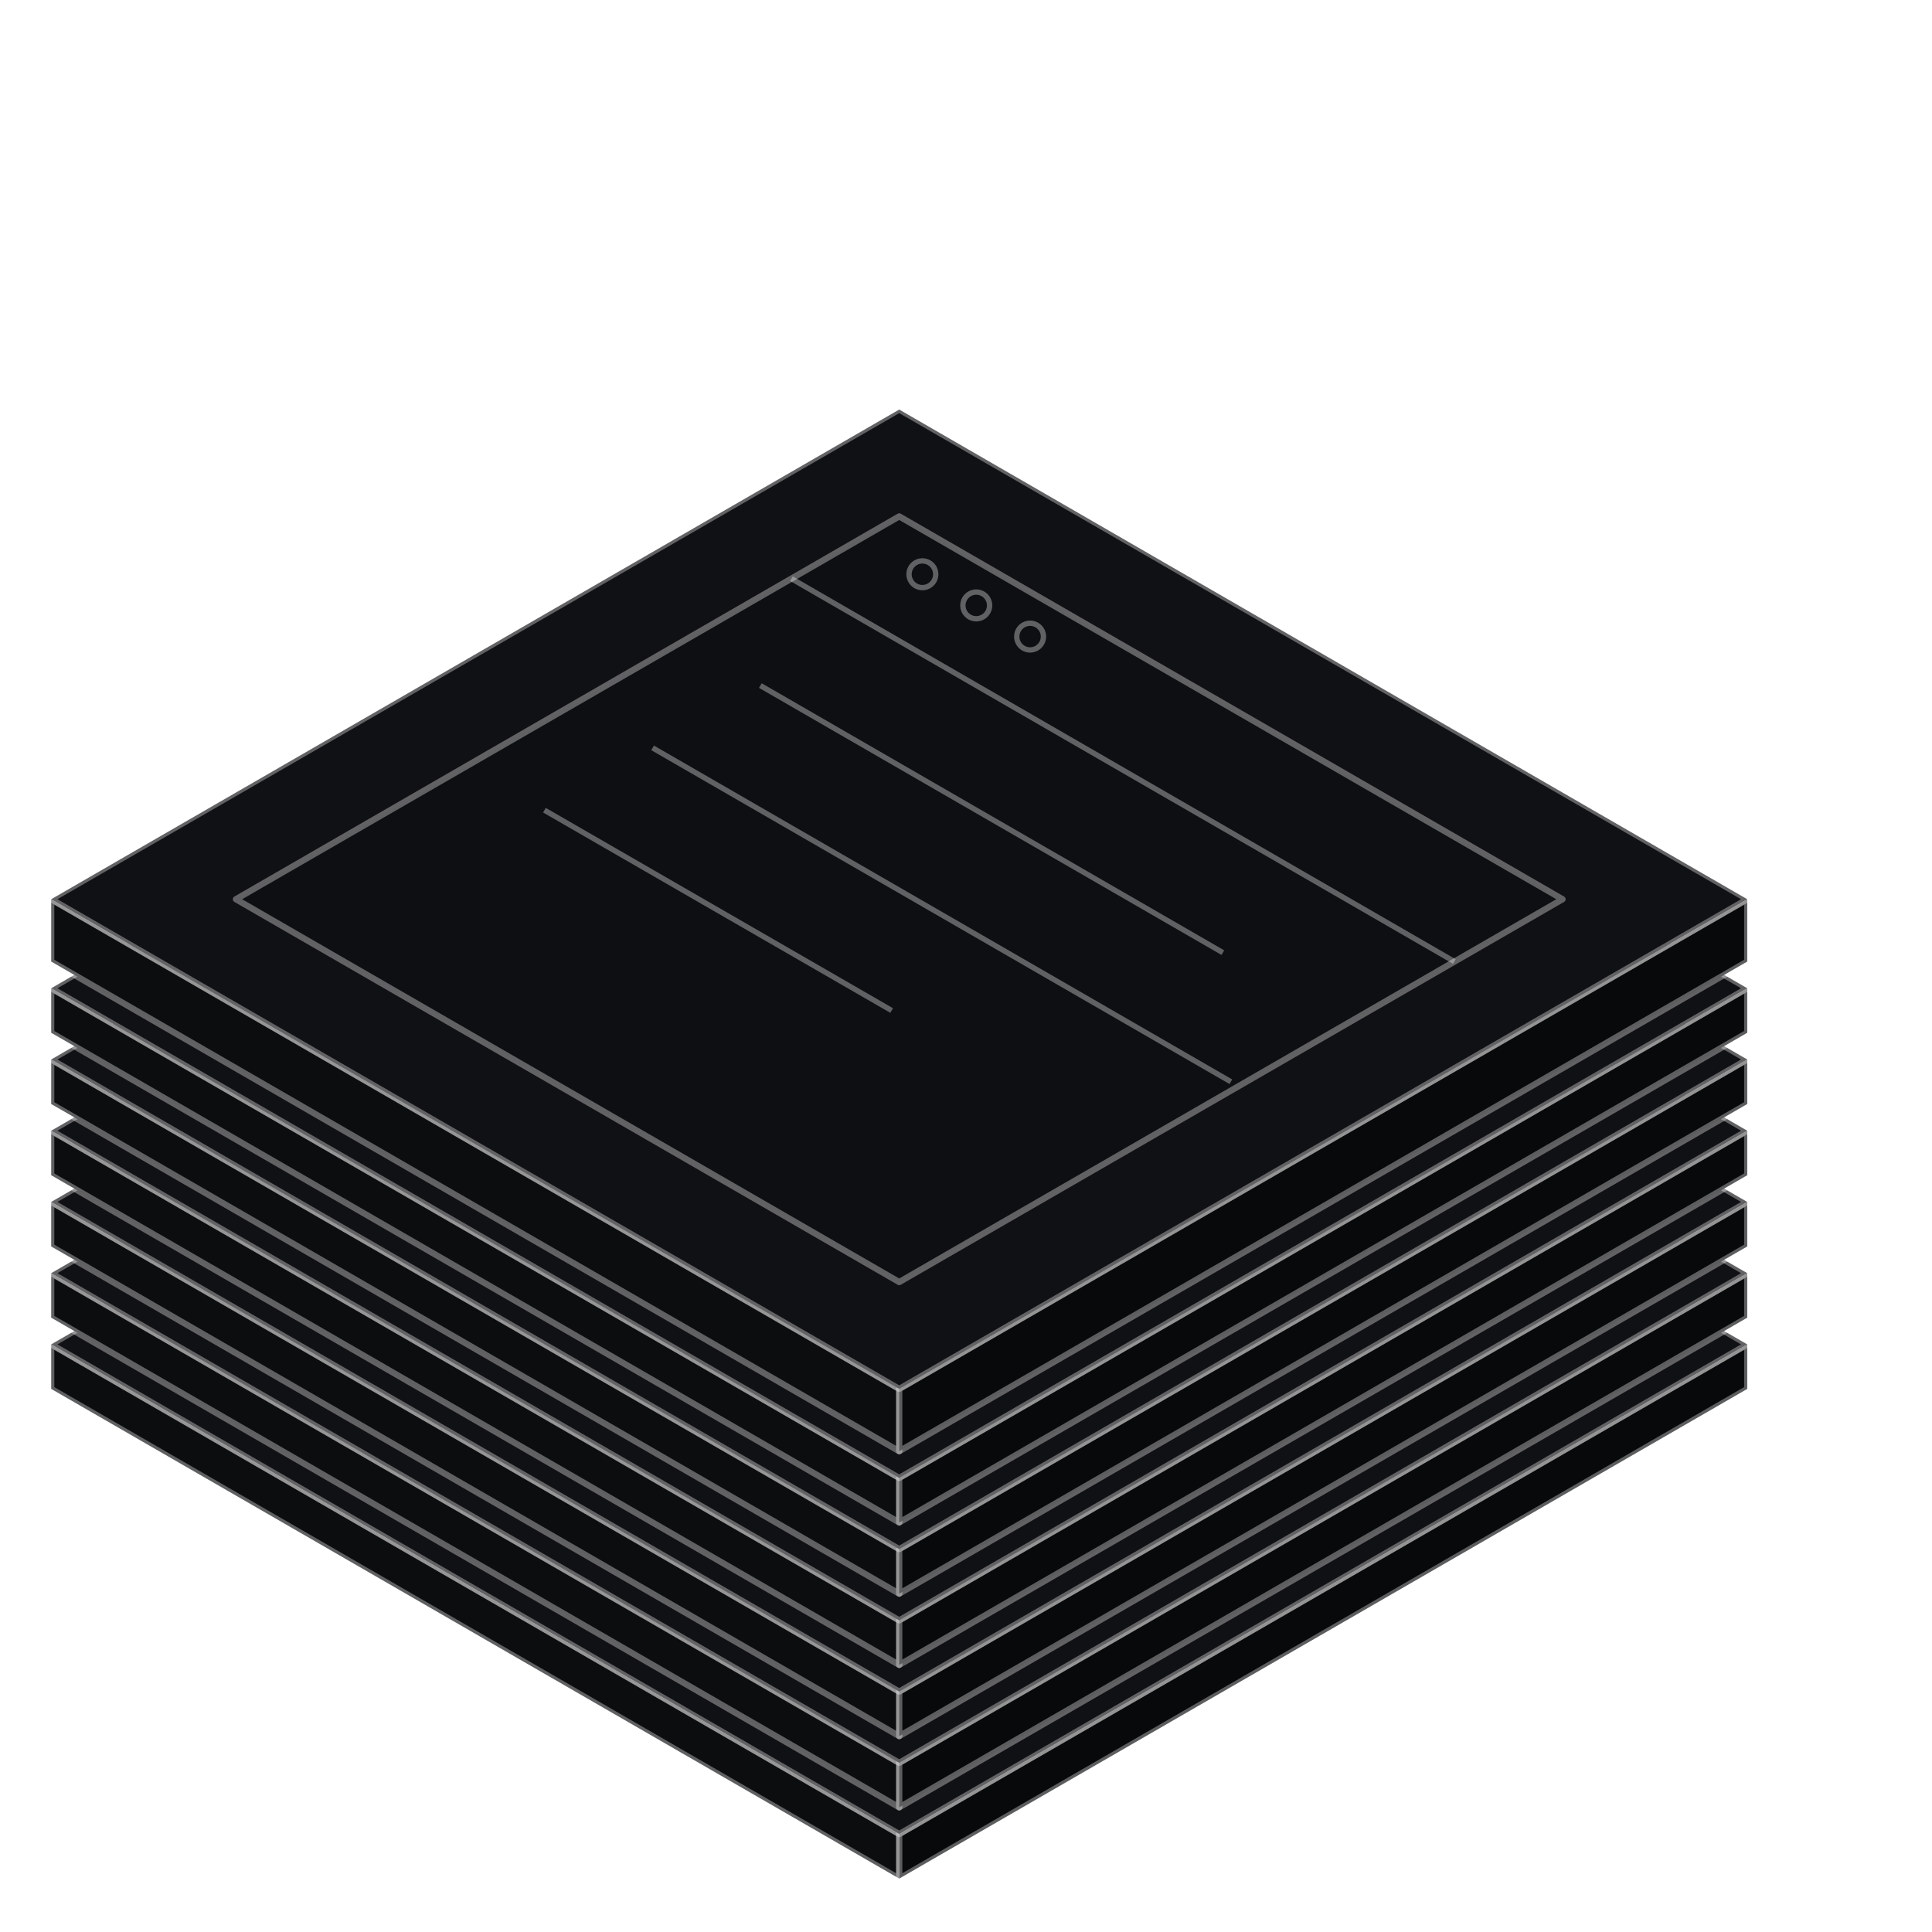
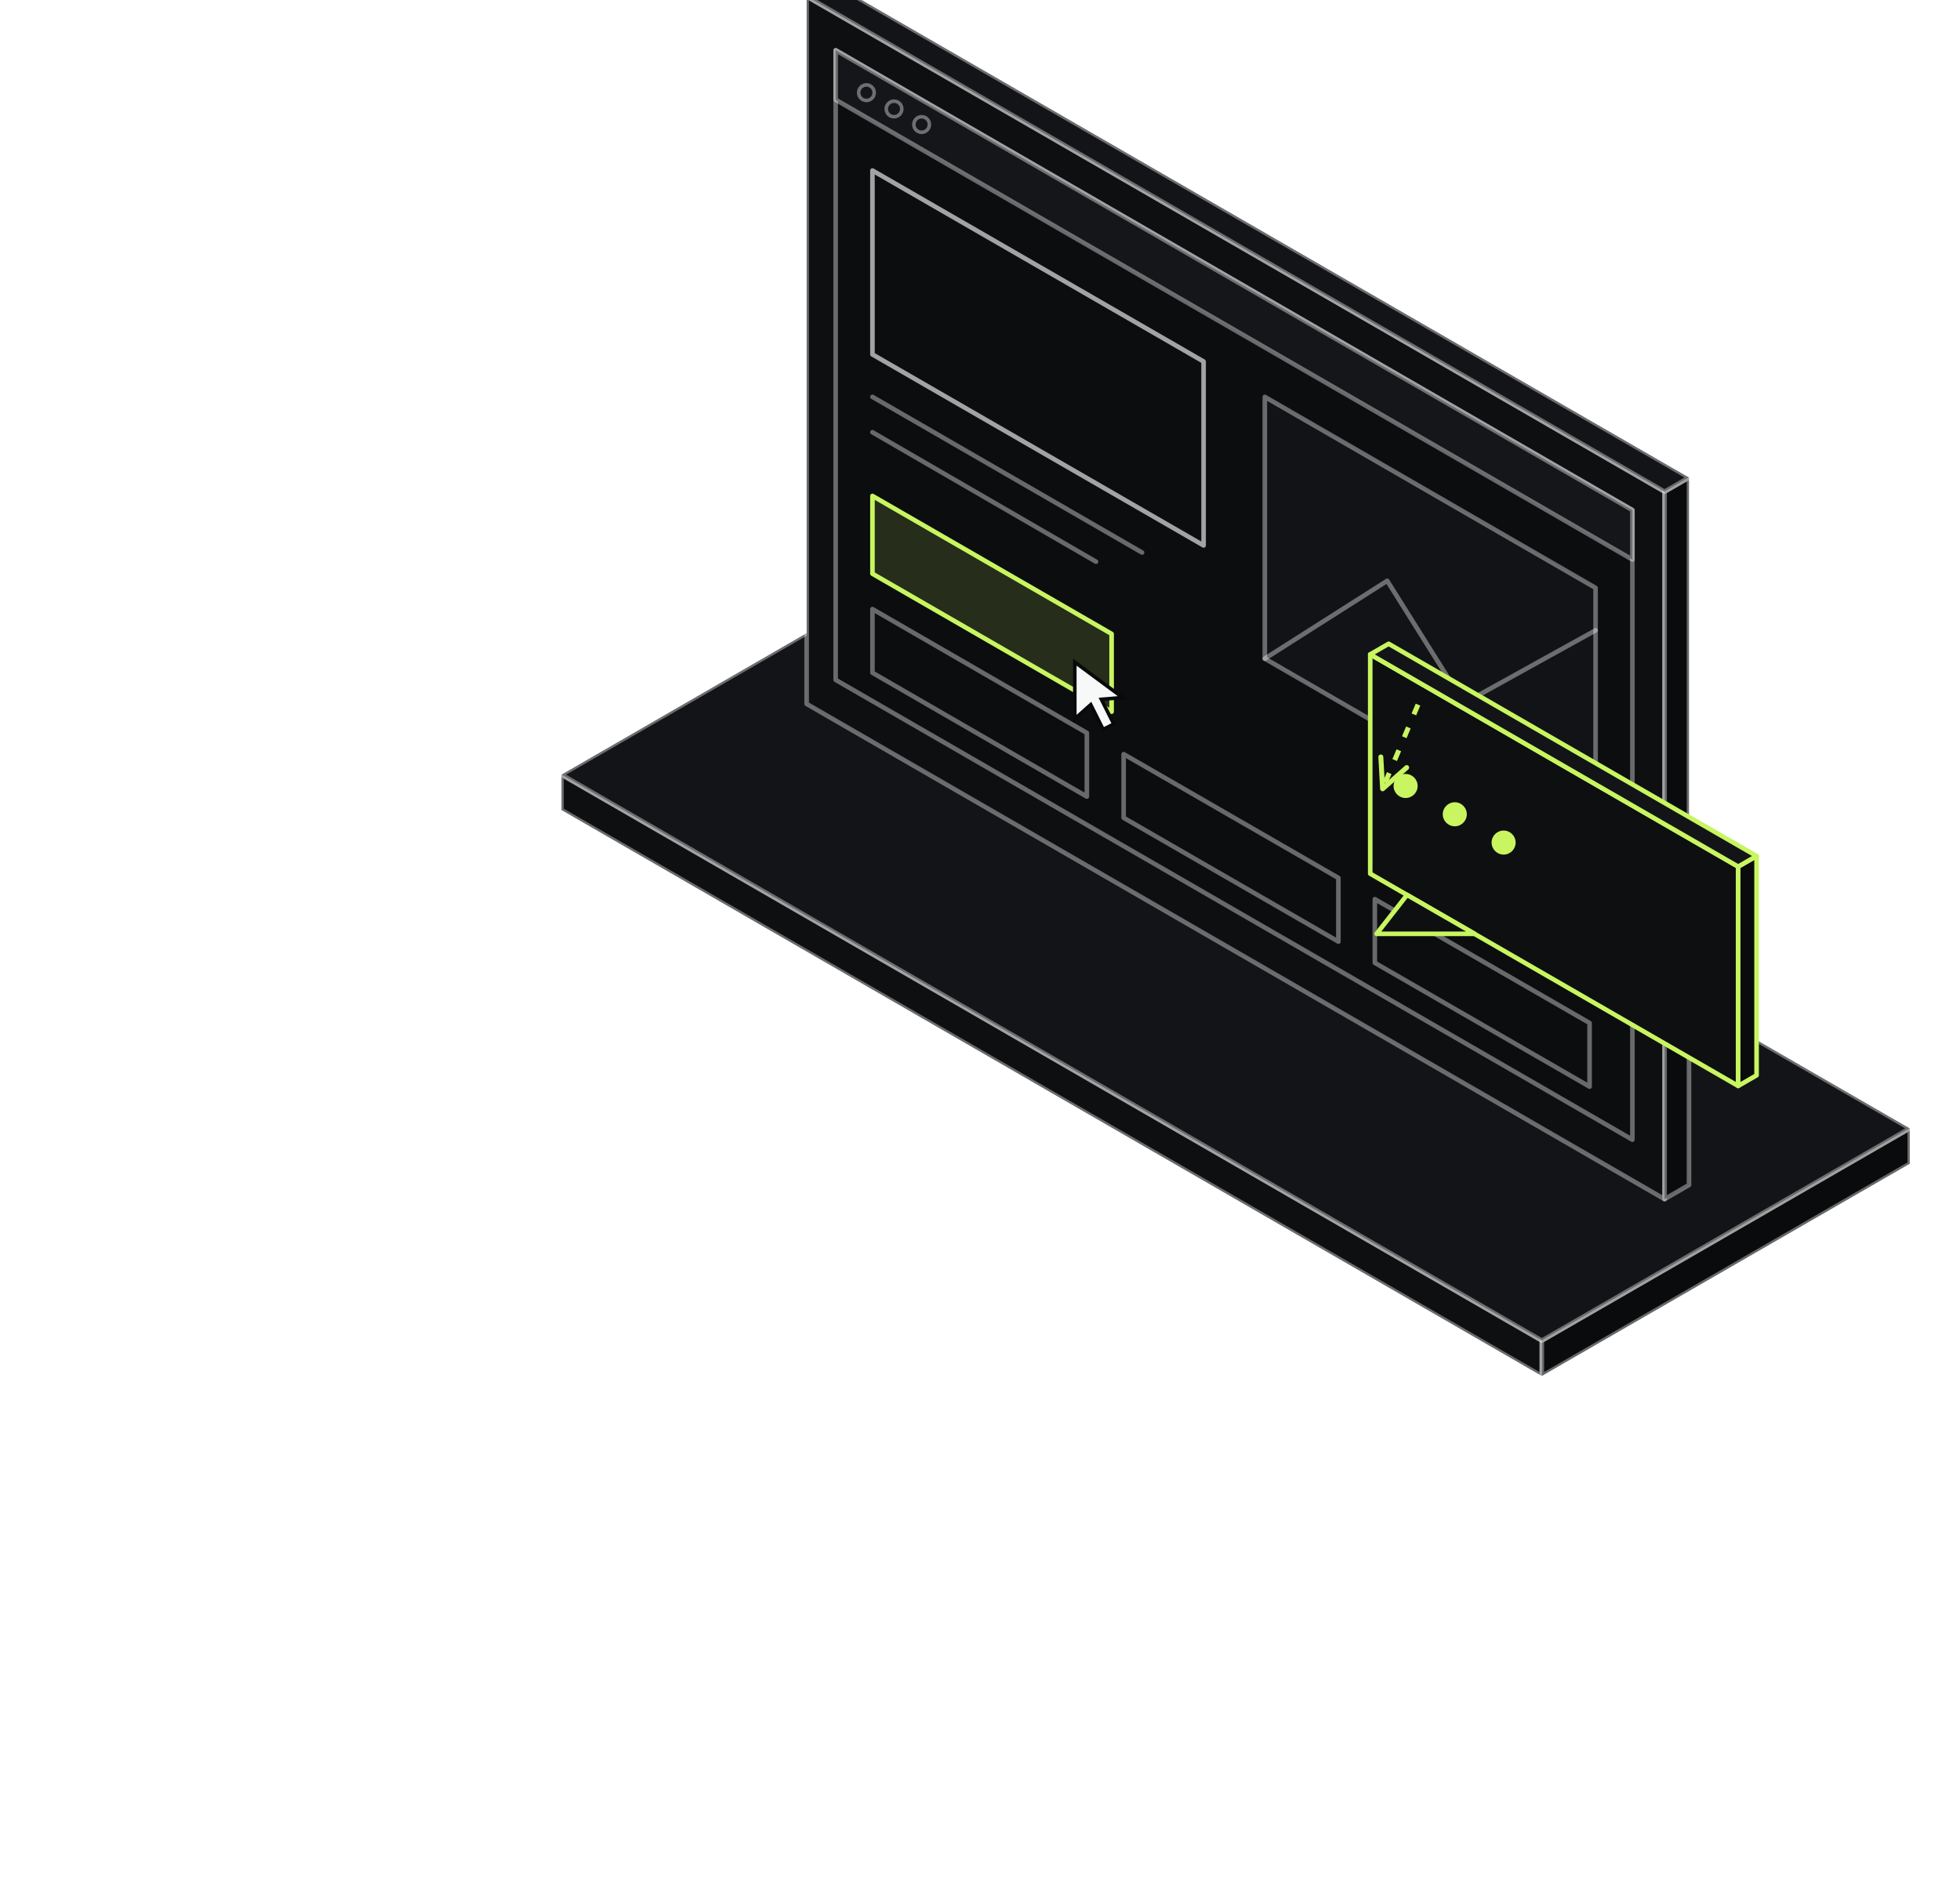
- <svg xmlns="http://www.w3.org/2000/svg" viewBox="-202 -202 434 434" fill="none" aria-hidden="true">
-   <path d="M -190.5 110.0 L 0.0 220.0 L 0.0 210.0 L -190.5 100.0 Z" fill="#0c0d0f" stroke="rgba(255,255,255,.34)" stroke-width="1.4" stroke-linejoin="round" />
-   <path d="M 190.5 110.0 L 0.0 220.0 L 0.0 210.0 L 190.5 100.0 Z" fill="#08090a" stroke="rgba(255,255,255,.34)" stroke-width="1.4" stroke-linejoin="round" />
-   <path d="M 0.0 -10.0 L 190.5 100.0 L 0.0 210.0 L -190.5 100.0 Z" fill="#101114" stroke="rgba(255,255,255,.34)" stroke-width="1.4" stroke-linejoin="round" />
-   <path d="M -190.5 94.0 L 0.0 204.0 L 0.0 194.0 L -190.5 84.0 Z" fill="#0c0d0f" stroke="rgba(255,255,255,.34)" stroke-width="1.4" stroke-linejoin="round" />
-   <path d="M 190.5 94.0 L 0.0 204.0 L 0.0 194.0 L 190.5 84.0 Z" fill="#08090a" stroke="rgba(255,255,255,.34)" stroke-width="1.4" stroke-linejoin="round" />
-   <path d="M 0.0 -26.0 L 190.5 84.0 L 0.0 194.0 L -190.5 84.0 Z" fill="#101114" stroke="rgba(255,255,255,.34)" stroke-width="1.4" stroke-linejoin="round" />
-   <path d="M -190.5 78.0 L 0.0 188.0 L 0.0 178.0 L -190.5 68.0 Z" fill="#0c0d0f" stroke="rgba(255,255,255,.34)" stroke-width="1.4" stroke-linejoin="round" />
-   <path d="M 190.5 78.0 L 0.0 188.0 L 0.0 178.0 L 190.5 68.0 Z" fill="#08090a" stroke="rgba(255,255,255,.34)" stroke-width="1.4" stroke-linejoin="round" />
-   <path d="M 0.0 -42.0 L 190.5 68.0 L 0.0 178.0 L -190.5 68.0 Z" fill="#101114" stroke="rgba(255,255,255,.34)" stroke-width="1.4" stroke-linejoin="round" />
-   <path d="M -190.5 62.0 L 0.0 172.0 L 0.0 162.0 L -190.5 52.0 Z" fill="#0c0d0f" stroke="rgba(255,255,255,.34)" stroke-width="1.4" stroke-linejoin="round" />
-   <path d="M 190.5 62.0 L 0.0 172.0 L 0.0 162.0 L 190.5 52.0 Z" fill="#08090a" stroke="rgba(255,255,255,.34)" stroke-width="1.4" stroke-linejoin="round" />
-   <path d="M 0.0 -58.0 L 190.5 52.0 L 0.0 162.0 L -190.5 52.0 Z" fill="#101114" stroke="rgba(255,255,255,.34)" stroke-width="1.4" stroke-linejoin="round" />
-   <path d="M -190.5 46.0 L 0.0 156.0 L 0.0 146.0 L -190.5 36.0 Z" fill="#0c0d0f" stroke="rgba(255,255,255,.34)" stroke-width="1.4" stroke-linejoin="round" />
-   <path d="M 190.5 46.0 L 0.0 156.0 L 0.0 146.0 L 190.5 36.0 Z" fill="#08090a" stroke="rgba(255,255,255,.34)" stroke-width="1.4" stroke-linejoin="round" />
-   <path d="M 0.0 -74.0 L 190.5 36.0 L 0.0 146.0 L -190.5 36.0 Z" fill="#101114" stroke="rgba(255,255,255,.34)" stroke-width="1.4" stroke-linejoin="round" />
-   <path d="M -190.5 30.0 L 0.0 140.0 L 0.0 130.0 L -190.5 20.0 Z" fill="#0c0d0f" stroke="rgba(255,255,255,.34)" stroke-width="1.4" stroke-linejoin="round" />
-   <path d="M 190.5 30.0 L 0.0 140.0 L 0.0 130.0 L 190.5 20.0 Z" fill="#08090a" stroke="rgba(255,255,255,.34)" stroke-width="1.4" stroke-linejoin="round" />
-   <path d="M 0.0 -90.0 L 190.5 20.0 L 0.0 130.0 L -190.5 20.0 Z" fill="#101114" stroke="rgba(255,255,255,.34)" stroke-width="1.4" stroke-linejoin="round" />
-   <path d="M -190.5 14.0 L 0.0 124.0 L 0.0 110.0 L -190.5 0.0 Z" fill="#0c0d0f" stroke="rgba(255,255,255,.34)" stroke-width="1.4" stroke-linejoin="round" />
-   <path d="M 190.5 14.0 L 0.0 124.0 L 0.0 110.0 L 190.5 0.0 Z" fill="#08090a" stroke="rgba(255,255,255,.34)" stroke-width="1.4" stroke-linejoin="round" />
-   <path d="M 0.0 -110.0 L 190.5 0.0 L 0.0 110.0 L -190.5 0.0 Z" fill="#101114" stroke="rgba(255,255,255,.34)" stroke-width="1.4" stroke-linejoin="round" />
-   <path d="M 0.0 -86.0 L 149.0 0.0 L 0.0 86.0 L -149.0 0.0 Z" fill="#0e0f12" stroke="rgba(255,255,255,.34)" stroke-width="1.4" stroke-linejoin="round" />
-   <circle cx="5.2" cy="-73.0" r="3" fill="none" stroke="rgba(255,255,255,.34)" stroke-width="1.2" />
-   <circle cx="17.3" cy="-66.0" r="3" fill="none" stroke="rgba(255,255,255,.34)" stroke-width="1.2" />
-   <circle cx="29.4" cy="-59.0" r="3" fill="none" stroke="rgba(255,255,255,.34)" stroke-width="1.2" />
-   <line x1="-24.2" y1="-72.0" x2="124.7" y2="14.0" stroke="rgba(255,255,255,.34)" stroke-width="1.2" />
-   <line x1="-31.2" y1="-48.0" x2="72.7" y2="12.0" stroke="rgba(255,255,255,.34)" stroke-width="1.2" />
-   <line x1="-55.4" y1="-34.0" x2="74.5" y2="41.0" stroke="rgba(255,255,255,.34)" stroke-width="1.2" />
-   <line x1="-79.7" y1="-20.0" x2="-1.7" y2="25.0" stroke="rgba(255,255,255,.34)" stroke-width="1.2" />
+ <svg xmlns="http://www.w3.org/2000/svg" viewBox="-228 -209 554 535" fill="none" aria-hidden="true">
+   <path d="M -69.3 20.0 L 207.8 180.0 L 207.8 170.0 L -69.3 10.0 Z" fill="#0e0f11" stroke="rgba(255,255,255,.38)" stroke-width="1.3" stroke-linejoin="round" stroke-linecap="round" />
+   <path d="M 311.8 120.0 L 207.8 180.0 L 207.8 170.0 L 311.8 110.0 Z" fill="#0a0b0c" stroke="rgba(255,255,255,.38)" stroke-width="1.3" stroke-linejoin="round" stroke-linecap="round" />
+   <path d="M 34.6 -50.0 L 311.8 110.0 L 207.8 170.0 L -69.3 10.0 Z" fill="#131417" stroke="rgba(255,255,255,.38)" stroke-width="1.3" stroke-linejoin="round" stroke-linecap="round" />
+   <path d="M 0.0 -10.0 L 242.5 130.0 L 242.5 -70.0 L 0.0 -210.0 Z" fill="#0e0f11" stroke="rgba(255,255,255,.38)" stroke-width="1.3" stroke-linejoin="round" stroke-linecap="round" />
+   <path d="M 249.4 126.0 L 242.5 130.0 L 242.5 -70.0 L 249.4 -74.0 Z" fill="#0a0b0c" stroke="rgba(255,255,255,.38)" stroke-width="1.3" stroke-linejoin="round" stroke-linecap="round" />
+   <path d="M 6.9 -214.0 L 249.4 -74.0 L 242.5 -70.0 L 0.0 -210.0 Z" fill="#131417" stroke="rgba(255,255,255,.38)" stroke-width="1.3" stroke-linejoin="round" stroke-linecap="round" />
+   <path d="M 8.2 -16.8 L 233.4 113.2 L 233.4 -64.8 L 8.2 -194.8 Z" fill="#0c0d0f" stroke="rgba(255,255,255,.38)" stroke-width="1.3" stroke-linejoin="round" stroke-linecap="round" />
+   <path d="M 8.2 -180.8 L 233.4 -50.8 L 233.4 -64.8 L 8.2 -194.8 Z" fill="#15161a" stroke="rgba(255,255,255,.38)" stroke-width="1.3" stroke-linejoin="round" stroke-linecap="round" />
+   <circle cx="16.9" cy="-182.8" r="2.2" fill="none" stroke="rgba(255,255,255,.38)" stroke-width="1" />
+   <circle cx="24.7" cy="-178.2" r="2.2" fill="none" stroke="rgba(255,255,255,.38)" stroke-width="1" />
+   <circle cx="32.5" cy="-173.8" r="2.2" fill="none" stroke="rgba(255,255,255,.38)" stroke-width="1" />
+   <path d="M 18.6 -108.8 L 112.2 -54.8 L 112.2 -106.8 L 18.6 -160.8 Z" fill="none" stroke="rgba(255,255,255,.62)" stroke-width="1.3" stroke-linejoin="round" stroke-linecap="round" />
+   <path d="M 18.6 -96.8 L 94.8 -52.8" fill="none" stroke="rgba(255,255,255,.38)" stroke-width="1.3" stroke-linejoin="round" stroke-linecap="round" />
+   <path d="M 18.6 -86.8 L 81.8 -50.2" fill="none" stroke="rgba(255,255,255,.38)" stroke-width="1.3" stroke-linejoin="round" stroke-linecap="round" />
+   <path d="M 129.5 -22.8 L 223.0 31.2 L 223.0 -42.8 L 129.5 -96.8 Z" fill="#121317" stroke="rgba(255,255,255,.38)" stroke-width="1.3" stroke-linejoin="round" stroke-linecap="round" />
+   <path d="M 129.5 -22.8 L 164.1 -44.8 L 185.8 -10.2 L 223.0 -30.8" fill="none" stroke="rgba(255,255,255,.38)" stroke-width="1.3" stroke-linejoin="round" stroke-linecap="round" />
+   <path d="M 18.6 -46.8 L 86.2 -7.8 L 86.2 -29.8 L 18.6 -68.8 Z" fill="rgba(200,245,96,.14)" stroke="#c8f560" stroke-width="1.3" stroke-linejoin="round" stroke-linecap="round" />
+   <path d="M 18.6 -18.8 L 79.2 16.2 L 79.2 -1.8 L 18.6 -36.8 Z" fill="none" stroke="rgba(255,255,255,.38)" stroke-width="1.3" stroke-linejoin="round" stroke-linecap="round" />
+   <path d="M 89.6 22.2 L 150.3 57.2 L 150.3 39.2 L 89.6 4.2 Z" fill="none" stroke="rgba(255,255,255,.38)" stroke-width="1.3" stroke-linejoin="round" stroke-linecap="round" />
+   <path d="M 160.6 63.2 L 221.3 98.2 L 221.3 80.2 L 160.6 45.2 Z" fill="none" stroke="rgba(255,255,255,.38)" stroke-width="1.3" stroke-linejoin="round" stroke-linecap="round" />
+   <path d="M 75.8 -21.8 l 0 16 l 4.5 -4 l 3.5 7 l 3 -1.5 l -3.5 -7 l 6 -0.5 Z" fill="#f7f8f8" stroke="#08090a" stroke-width="1" />
+   <path d="M 159.3 38.0 L 263.3 98.0 L 263.3 36.0 L 159.3 -24.0 Z" fill="#0e0f11" stroke="#c8f560" stroke-width="1.3" stroke-linejoin="round" stroke-linecap="round" />
+   <path d="M 268.5 95.0 L 263.3 98.0 L 263.3 36.0 L 268.5 33.0 Z" fill="#0a0b0c" stroke="#c8f560" stroke-width="1.3" stroke-linejoin="round" stroke-linecap="round" />
+   <path d="M 164.5 -27.0 L 268.5 33.0 L 263.3 36.0 L 159.3 -24.0 Z" fill="#131417" stroke="#c8f560" stroke-width="1.3" stroke-linejoin="round" stroke-linecap="round" />
+   <circle cx="169.3" cy="13.2" r="3.4" fill="#c8f560" />
+   <circle cx="183.2" cy="21.2" r="3.4" fill="#c8f560" />
+   <circle cx="197.0" cy="29.2" r="3.4" fill="#c8f560" />
+   <path d="M 169.7 44.0 L 161.1 55.0 L 188.8 55.0 Z" fill="#0e0f11" stroke="#c8f560" stroke-width="1.3" stroke-linejoin="round" stroke-linecap="round" />
+   <line x1="172.8" y1="-9.8" x2="162.8" y2="14.0" stroke="#c8f560" stroke-width="1.4" stroke-dasharray="3 4" />
+   <path d="M 162.3 5.0 L 162.8 14.0 L 169.6 8.0" fill="none" stroke="#c8f560" stroke-width="1.4" stroke-linecap="round" stroke-linejoin="round" />
</svg>
